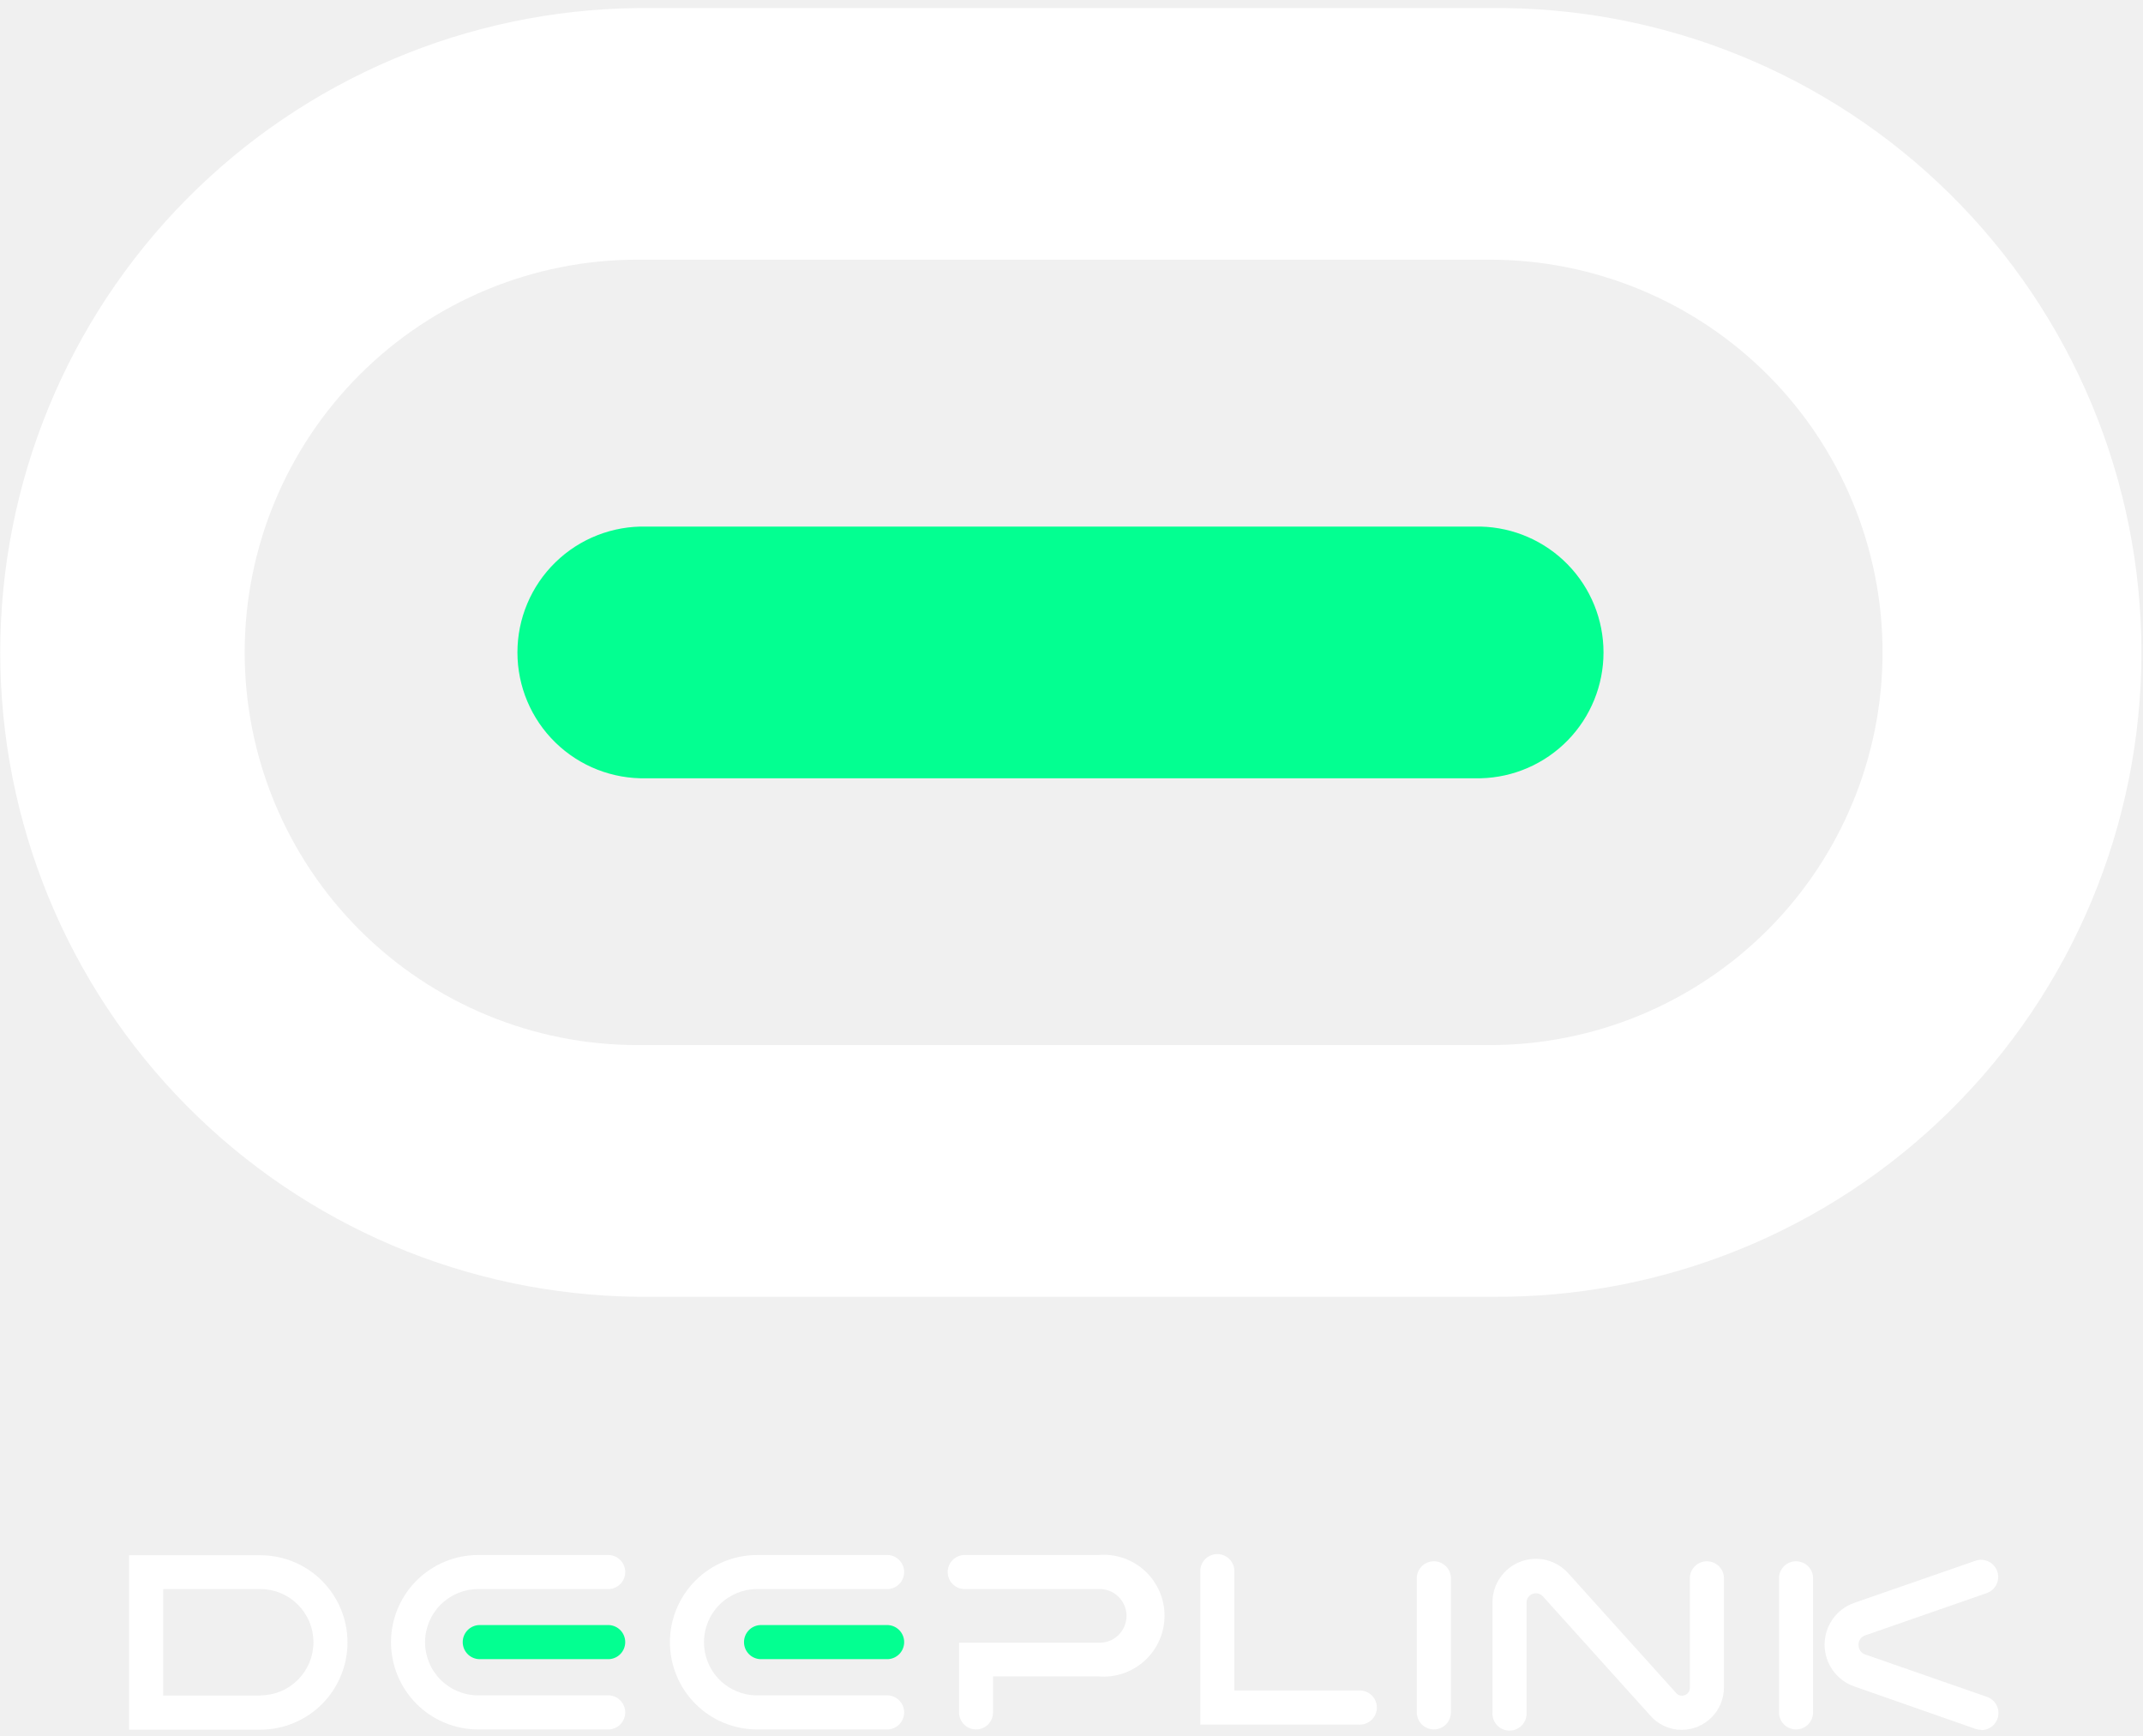
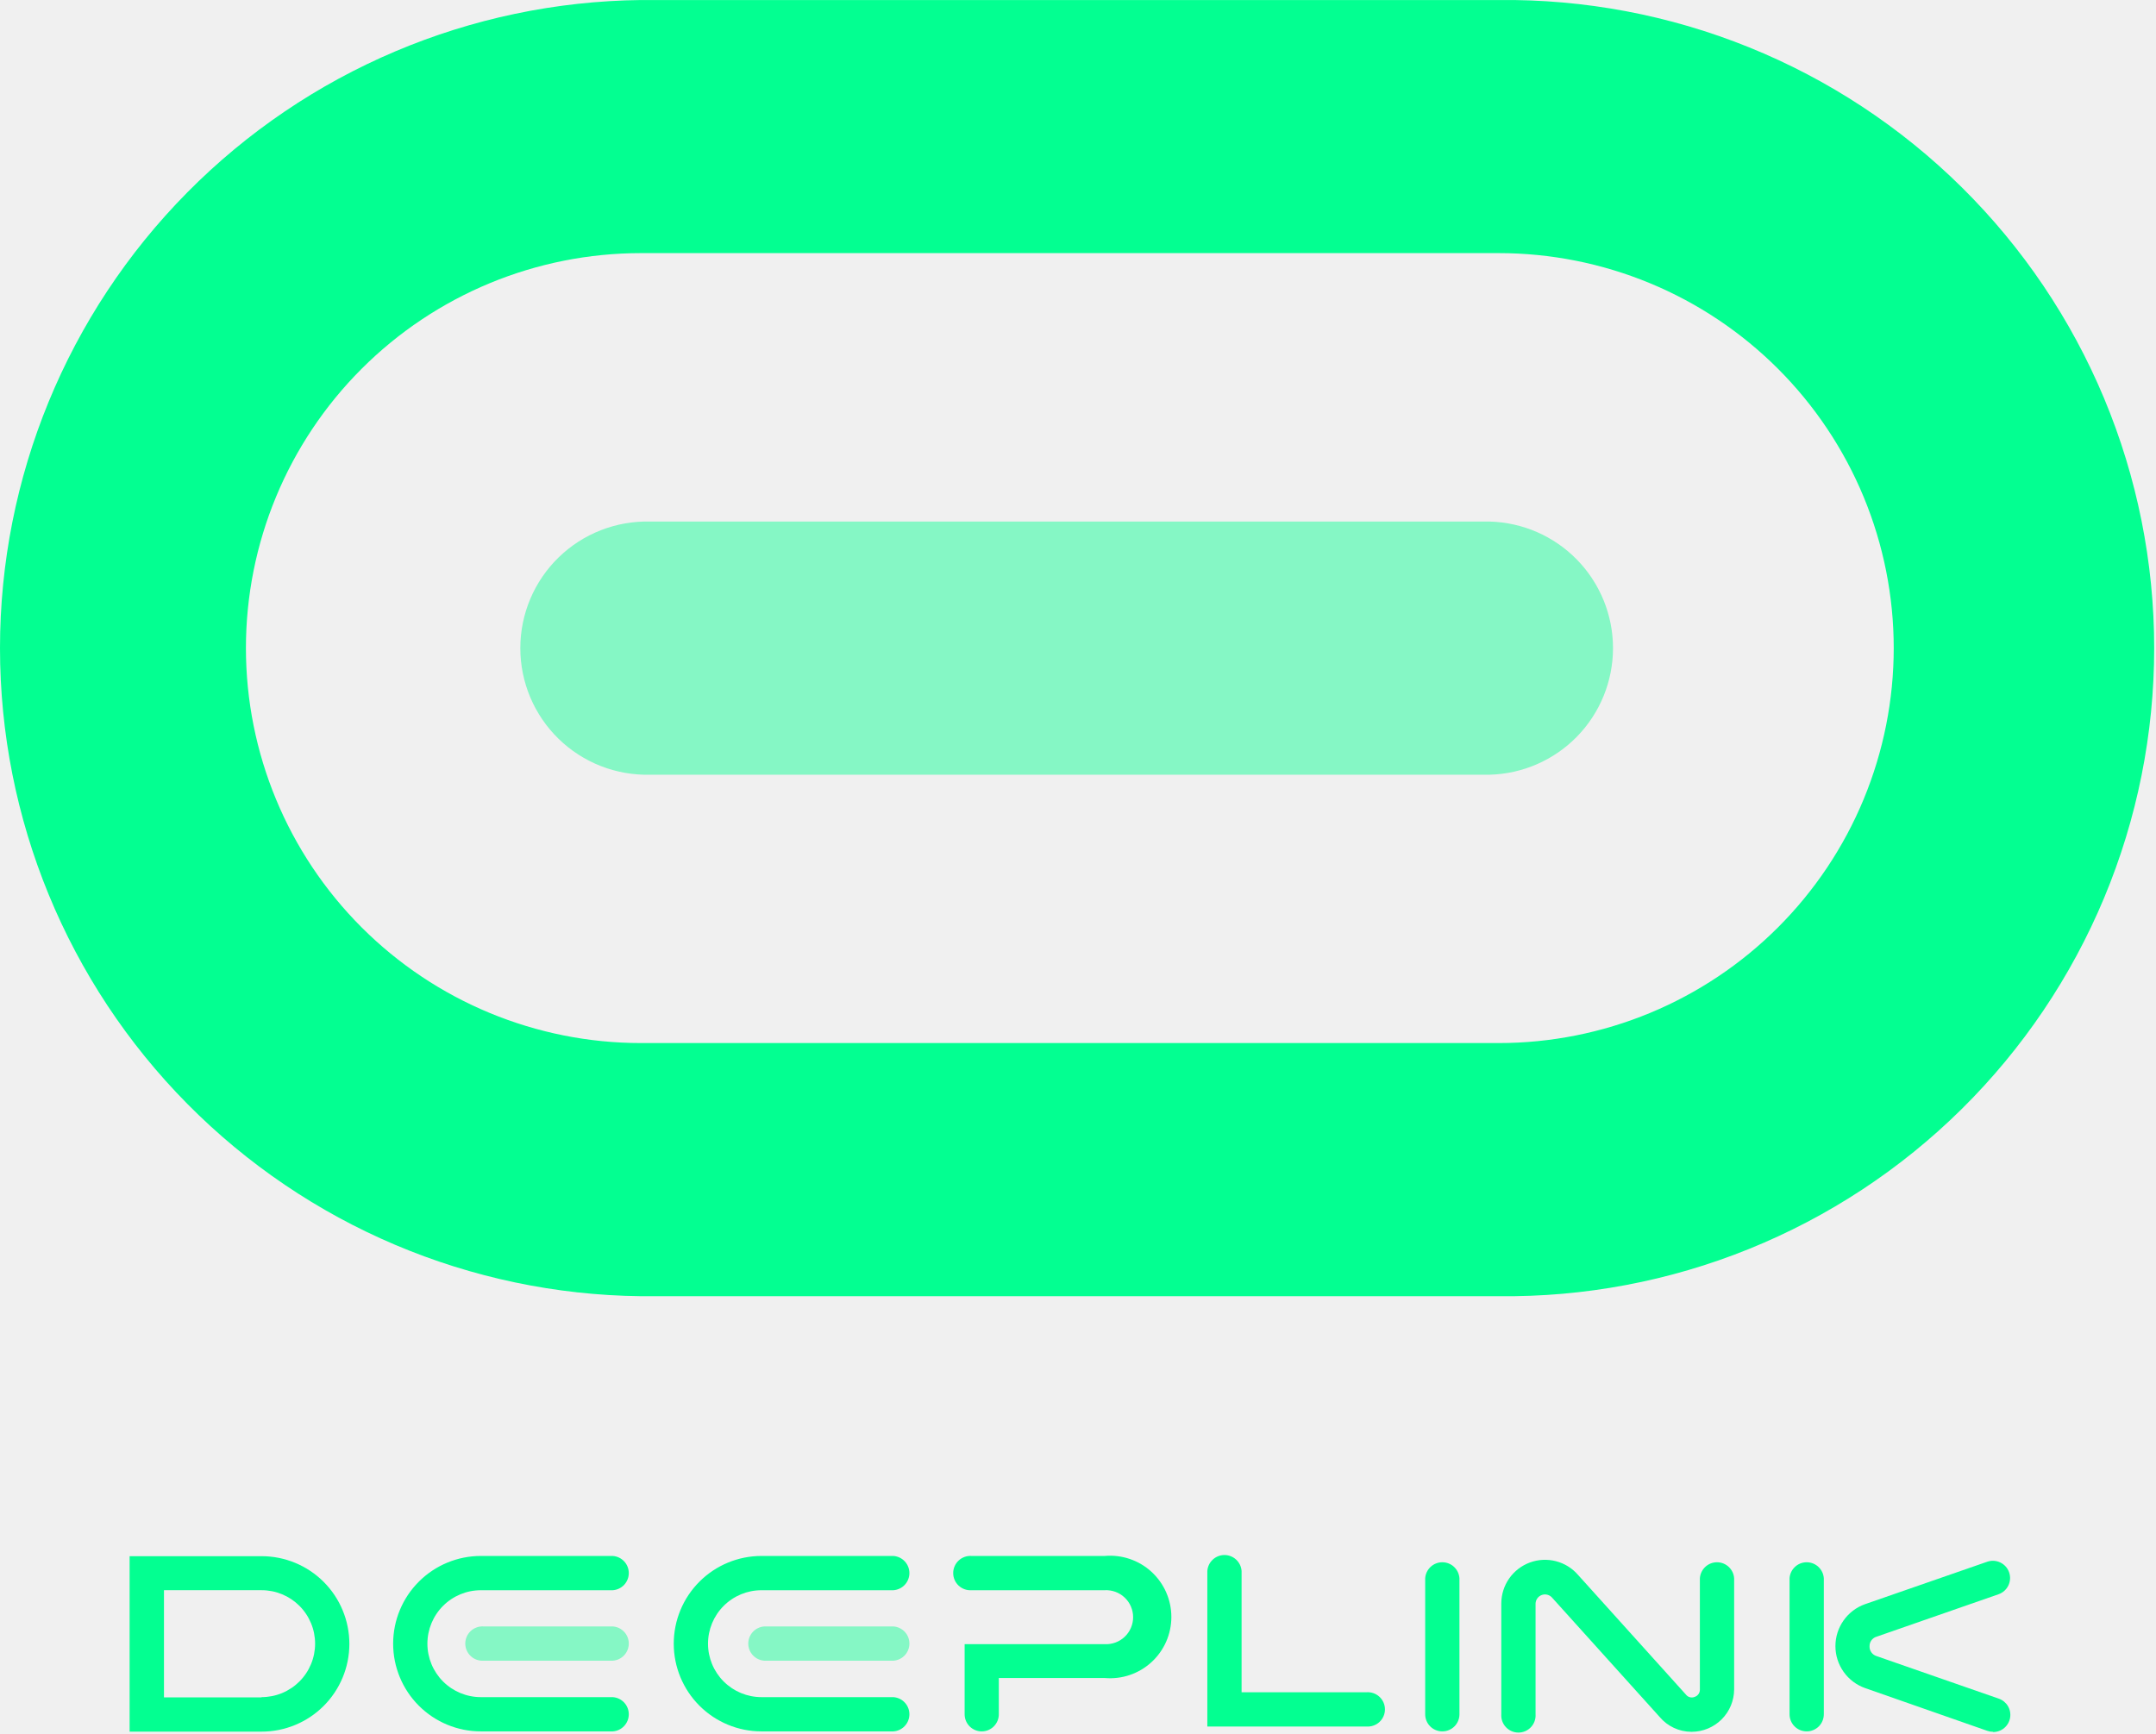
- <svg xmlns="http://www.w3.org/2000/svg" width="184" height="149" viewBox="0 0 184 149" fill="none">
-   <path d="M127.923 0.693H54.723C40.159 0.856 26.247 6.756 16.006 17.113C5.764 27.469 0.021 41.447 0.021 56.012C0.021 70.577 5.764 84.554 16.006 94.911C26.247 105.267 40.159 111.167 54.723 111.331H127.923C135.24 111.412 142.5 110.042 149.284 107.299C156.067 104.556 162.239 100.494 167.442 95.349C172.645 90.204 176.776 84.078 179.595 77.326C182.414 70.573 183.865 63.329 183.865 56.012C183.865 48.694 182.414 41.45 179.595 34.698C176.776 27.945 172.645 21.819 167.442 16.674C162.239 11.53 156.067 7.468 149.284 4.724C142.5 1.981 135.24 0.611 127.923 0.693V0.693ZM127.923 89.722H54.723C45.781 89.722 37.206 86.171 30.883 79.848C24.561 73.525 21.009 64.95 21.009 56.008C21.009 47.067 24.561 38.491 30.883 32.169C37.206 25.846 45.781 22.294 54.723 22.294H127.923C132.351 22.294 136.735 23.166 140.825 24.86C144.916 26.555 148.632 29.038 151.763 32.169C154.894 35.299 157.377 39.016 159.071 43.106C160.766 47.197 161.638 51.581 161.638 56.008C161.638 60.436 160.766 64.82 159.071 68.91C157.377 73.001 154.894 76.717 151.763 79.848C148.632 82.978 144.916 85.462 140.825 87.156C136.735 88.85 132.351 89.722 127.923 89.722Z" fill="white" />
-   <path d="M127.146 45.209H55.508C54.066 45.172 52.632 45.424 51.289 45.951C49.946 46.477 48.722 47.267 47.69 48.274C46.657 49.281 45.836 50.484 45.276 51.813C44.715 53.142 44.427 54.57 44.427 56.013C44.427 57.455 44.715 58.883 45.276 60.212C45.836 61.541 46.657 62.744 47.69 63.751C48.722 64.758 49.946 65.548 51.289 66.074C52.632 66.601 54.066 66.853 55.508 66.817H127.146C129.964 66.745 132.642 65.575 134.61 63.557C136.578 61.539 137.679 58.831 137.679 56.013C137.679 53.194 136.578 50.486 134.61 48.468C132.642 46.45 129.964 45.28 127.146 45.209V45.209Z" fill="#03FF91" />
-   <path d="M83.811 148.476C83.618 148.477 83.427 148.44 83.249 148.366C83.07 148.293 82.909 148.185 82.772 148.049C82.636 147.913 82.528 147.751 82.455 147.573C82.382 147.394 82.344 147.203 82.345 147.011V141.03H94.292C94.605 141.048 94.918 141.001 95.212 140.893C95.507 140.785 95.776 140.618 96.003 140.403C96.231 140.187 96.412 139.927 96.536 139.64C96.66 139.352 96.724 139.041 96.724 138.728C96.724 138.414 96.66 138.104 96.536 137.816C96.412 137.528 96.231 137.269 96.003 137.053C95.776 136.838 95.507 136.671 95.212 136.563C94.918 136.455 94.605 136.408 94.292 136.425H82.936C82.735 136.439 82.534 136.412 82.344 136.344C82.155 136.277 81.982 136.172 81.835 136.035C81.688 135.898 81.571 135.732 81.491 135.547C81.41 135.363 81.369 135.164 81.369 134.963C81.369 134.762 81.41 134.564 81.491 134.379C81.571 134.195 81.688 134.029 81.835 133.892C81.982 133.755 82.155 133.649 82.344 133.582C82.534 133.515 82.735 133.487 82.936 133.501H94.292C95.015 133.437 95.744 133.523 96.432 133.755C97.12 133.988 97.752 134.361 98.288 134.851C98.823 135.341 99.251 135.937 99.544 136.602C99.837 137.266 99.988 137.984 99.988 138.711C99.988 139.437 99.837 140.155 99.544 140.819C99.251 141.484 98.823 142.08 98.288 142.57C97.752 143.06 97.12 143.433 96.432 143.666C95.744 143.898 95.015 143.985 94.292 143.92H85.262V146.976C85.268 147.17 85.234 147.364 85.164 147.545C85.094 147.727 84.988 147.892 84.853 148.032C84.717 148.172 84.555 148.283 84.376 148.359C84.198 148.436 84.005 148.475 83.811 148.476Z" fill="white" />
-   <path d="M52.319 148.477H41.06C39.074 148.477 37.169 147.688 35.765 146.284C34.361 144.88 33.572 142.975 33.572 140.989C33.572 139.004 34.361 137.099 35.765 135.695C37.169 134.291 39.074 133.502 41.06 133.502H52.319C52.689 133.527 53.036 133.693 53.289 133.964C53.542 134.235 53.683 134.593 53.683 134.964C53.683 135.335 53.542 135.693 53.289 135.964C53.036 136.235 52.689 136.401 52.319 136.426H41.06C39.849 136.426 38.689 136.907 37.833 137.763C36.977 138.618 36.496 139.779 36.496 140.989C36.496 142.2 36.977 143.36 37.833 144.216C38.689 145.072 39.849 145.553 41.06 145.553H52.319C52.689 145.578 53.036 145.743 53.289 146.015C53.542 146.286 53.683 146.644 53.683 147.015C53.683 147.386 53.542 147.743 53.289 148.015C53.036 148.286 52.689 148.451 52.319 148.477V148.477Z" fill="white" />
-   <path d="M52.319 142.441H41.296C41.095 142.455 40.894 142.428 40.705 142.36C40.516 142.293 40.342 142.188 40.195 142.051C40.048 141.913 39.931 141.748 39.851 141.563C39.771 141.379 39.73 141.18 39.73 140.979C39.73 140.778 39.771 140.579 39.851 140.395C39.931 140.211 40.048 140.045 40.195 139.908C40.342 139.771 40.516 139.665 40.705 139.598C40.894 139.531 41.095 139.503 41.296 139.517H52.319C52.689 139.543 53.036 139.708 53.289 139.979C53.542 140.251 53.683 140.608 53.683 140.979C53.683 141.35 53.542 141.708 53.289 141.979C53.036 142.251 52.689 142.416 52.319 142.441V142.441Z" fill="#03FF91" />
-   <path d="M76.267 148.477H65.008C63.022 148.477 61.118 147.688 59.714 146.284C58.309 144.88 57.52 142.975 57.52 140.989C57.52 139.004 58.309 137.099 59.714 135.695C61.118 134.291 63.022 133.502 65.008 133.502H76.267C76.637 133.527 76.984 133.693 77.237 133.964C77.491 134.235 77.632 134.593 77.632 134.964C77.632 135.335 77.491 135.693 77.237 135.964C76.984 136.235 76.637 136.401 76.267 136.426H65.008C63.798 136.426 62.637 136.907 61.781 137.763C60.925 138.618 60.445 139.779 60.445 140.989C60.445 142.2 60.925 143.36 61.781 144.216C62.637 145.072 63.798 145.553 65.008 145.553H76.267C76.637 145.578 76.984 145.743 77.237 146.015C77.491 146.286 77.632 146.644 77.632 147.015C77.632 147.386 77.491 147.743 77.237 148.015C76.984 148.286 76.637 148.451 76.267 148.477V148.477Z" fill="white" />
-   <path d="M76.268 142.442H65.246C64.875 142.416 64.528 142.251 64.275 141.98C64.022 141.708 63.881 141.351 63.881 140.98C63.881 140.608 64.022 140.251 64.275 139.98C64.528 139.708 64.875 139.543 65.246 139.518H76.268C76.639 139.543 76.986 139.708 77.239 139.98C77.492 140.251 77.633 140.608 77.633 140.98C77.633 141.351 77.492 141.708 77.239 141.98C76.986 142.251 76.639 142.416 76.268 142.442V142.442Z" fill="#03FF91" />
-   <path d="M22.349 133.521H11.083V148.496H22.349C24.335 148.496 26.239 147.707 27.643 146.303C29.047 144.899 29.836 142.995 29.836 141.009C29.836 139.023 29.047 137.119 27.643 135.714C26.239 134.31 24.335 133.521 22.349 133.521V133.521ZM22.349 145.572H14.014V136.425H22.349C22.948 136.425 23.541 136.543 24.095 136.772C24.649 137.001 25.152 137.338 25.576 137.761C25.999 138.185 26.335 138.688 26.565 139.242C26.794 139.795 26.912 140.389 26.912 140.988C26.912 141.587 26.794 142.181 26.565 142.734C26.335 143.288 25.999 143.791 25.576 144.215C25.152 144.639 24.649 144.975 24.095 145.204C23.541 145.433 22.948 145.551 22.349 145.551V145.572Z" fill="white" />
-   <path d="M116.65 148.06H103.058V134.787C103.083 134.416 103.248 134.069 103.52 133.816C103.791 133.563 104.148 133.422 104.52 133.422C104.891 133.422 105.248 133.563 105.52 133.816C105.791 134.069 105.956 134.416 105.982 134.787V145.136H116.65C116.851 145.122 117.052 145.149 117.241 145.217C117.431 145.284 117.604 145.389 117.751 145.526C117.898 145.663 118.015 145.829 118.095 146.014C118.175 146.198 118.217 146.397 118.217 146.598C118.217 146.799 118.175 146.997 118.095 147.182C118.015 147.366 117.898 147.532 117.751 147.669C117.604 147.806 117.431 147.912 117.241 147.979C117.052 148.046 116.851 148.074 116.65 148.06V148.06Z" fill="white" />
-   <path d="M123.109 148.476C122.917 148.476 122.727 148.438 122.549 148.364C122.372 148.29 122.211 148.182 122.075 148.046C121.94 147.91 121.832 147.748 121.759 147.57C121.687 147.393 121.649 147.202 121.65 147.01V135.404C121.676 135.033 121.841 134.687 122.112 134.433C122.384 134.18 122.741 134.039 123.112 134.039C123.484 134.039 123.841 134.18 124.112 134.433C124.384 134.687 124.549 135.033 124.575 135.404V147.01C124.575 147.203 124.538 147.394 124.465 147.572C124.392 147.75 124.284 147.912 124.147 148.048C124.011 148.185 123.849 148.292 123.671 148.366C123.493 148.439 123.302 148.476 123.109 148.476V148.476Z" fill="white" />
-   <path d="M154.206 148.476C154.014 148.476 153.823 148.438 153.646 148.364C153.468 148.29 153.307 148.182 153.172 148.046C153.036 147.91 152.929 147.748 152.856 147.57C152.783 147.393 152.746 147.202 152.747 147.01V135.404C152.773 135.033 152.938 134.687 153.209 134.433C153.481 134.18 153.838 134.039 154.209 134.039C154.58 134.039 154.938 134.18 155.209 134.433C155.481 134.687 155.646 135.033 155.671 135.404V147.01C155.672 147.203 155.635 147.394 155.562 147.572C155.488 147.75 155.38 147.912 155.244 148.048C155.108 148.185 154.946 148.292 154.768 148.366C154.589 148.439 154.398 148.476 154.206 148.476V148.476Z" fill="white" />
-   <path d="M144.371 148.511C143.855 148.51 143.345 148.396 142.877 148.177C142.41 147.959 141.995 147.642 141.662 147.247L132.459 137.037C132.35 136.922 132.21 136.842 132.056 136.807C131.902 136.771 131.74 136.782 131.592 136.837C131.444 136.893 131.316 136.991 131.223 137.119C131.13 137.247 131.077 137.4 131.07 137.558V147.011C131.084 147.211 131.056 147.412 130.989 147.602C130.922 147.791 130.817 147.965 130.679 148.112C130.542 148.259 130.376 148.376 130.192 148.456C130.008 148.536 129.809 148.577 129.608 148.577C129.407 148.577 129.208 148.536 129.024 148.456C128.84 148.376 128.674 148.259 128.537 148.112C128.4 147.965 128.294 147.791 128.227 147.602C128.16 147.412 128.132 147.211 128.146 147.011V137.558C128.146 136.796 128.38 136.054 128.815 135.429C129.25 134.804 129.865 134.327 130.579 134.063C131.293 133.798 132.071 133.758 132.808 133.948C133.545 134.139 134.206 134.55 134.703 135.127L143.899 145.33C143.984 145.442 144.103 145.523 144.239 145.559C144.375 145.596 144.519 145.586 144.649 145.531C144.783 145.489 144.899 145.403 144.98 145.287C145.06 145.172 145.1 145.033 145.093 144.892V135.405C145.119 135.034 145.284 134.687 145.556 134.434C145.827 134.181 146.184 134.04 146.556 134.04C146.927 134.04 147.284 134.181 147.556 134.434C147.827 134.687 147.992 135.034 148.018 135.405V144.899C148.012 145.857 147.629 146.773 146.951 147.45C146.274 148.126 145.356 148.507 144.399 148.511H144.371Z" fill="white" />
-   <path d="M170.104 148.511C169.939 148.51 169.774 148.482 169.618 148.428L159.2 144.781C158.457 144.52 157.815 144.035 157.36 143.393C156.905 142.751 156.661 141.984 156.661 141.197C156.661 140.41 156.905 139.643 157.36 139.001C157.815 138.359 158.457 137.874 159.2 137.613L169.618 133.994C169.986 133.867 170.39 133.892 170.741 134.062C171.091 134.233 171.359 134.536 171.486 134.904C171.614 135.273 171.589 135.677 171.418 136.027C171.248 136.377 170.945 136.646 170.577 136.773L160.158 140.398C159.984 140.452 159.833 140.561 159.727 140.709C159.622 140.857 159.568 141.036 159.575 141.218C159.569 141.4 159.623 141.58 159.728 141.729C159.833 141.878 159.984 141.989 160.158 142.044L170.611 145.684C170.937 145.799 171.211 146.025 171.387 146.322C171.562 146.619 171.627 146.969 171.569 147.309C171.512 147.65 171.337 147.959 171.074 148.183C170.811 148.406 170.477 148.53 170.132 148.532L170.104 148.511Z" fill="white" />
+ <svg xmlns="http://www.w3.org/2000/svg" width="184" height="148" viewBox="0 0 184 148" fill="none">
+   <path d="M127.903 0.003H54.702C40.138 0.167 26.226 6.067 15.985 16.423C5.744 26.78 0 40.757 0 55.322C0 69.887 5.744 83.865 15.985 94.221C26.226 104.578 40.138 110.478 54.702 110.641H127.903C135.22 110.723 142.48 109.353 149.263 106.609C156.047 103.866 162.219 99.805 167.422 94.66C172.625 89.515 176.755 83.389 179.574 76.636C182.393 69.884 183.845 62.639 183.845 55.322C183.845 48.005 182.393 40.761 179.574 34.008C176.755 27.256 172.625 21.13 167.422 15.985C162.219 10.84 156.047 6.778 149.263 4.035C142.48 1.292 135.22 -0.079 127.903 0.003V0.003ZM127.903 89.033H54.702C45.761 89.033 37.185 85.481 30.863 79.158C24.54 72.836 20.988 64.26 20.988 55.319C20.988 46.377 24.54 37.802 30.863 31.479C37.185 25.157 45.761 21.605 54.702 21.605H127.903C132.33 21.605 136.714 22.477 140.805 24.171C144.895 25.865 148.612 28.349 151.742 31.479C154.873 34.61 157.356 38.327 159.051 42.417C160.745 46.507 161.617 50.891 161.617 55.319C161.617 59.746 160.745 64.13 159.051 68.221C157.356 72.311 154.873 76.028 151.742 79.158C148.612 82.289 144.895 84.772 140.805 86.467C136.714 88.161 132.33 89.033 127.903 89.033Z" fill="#03FF91" />
+   <path d="M127.125 44.519H55.488C54.046 44.483 52.611 44.735 51.269 45.261C49.926 45.788 48.702 46.578 47.669 47.585C46.636 48.592 45.816 49.795 45.255 51.124C44.695 52.453 44.406 53.881 44.406 55.323C44.406 56.765 44.695 58.193 45.255 59.522C45.816 60.851 46.636 62.054 47.669 63.061C48.702 64.068 49.926 64.858 51.269 65.385C52.611 65.911 54.046 66.164 55.488 66.127H127.125C129.943 66.056 132.622 64.886 134.59 62.868C136.557 60.849 137.659 58.142 137.659 55.323C137.659 52.504 136.557 49.797 134.59 47.779C132.622 45.76 129.943 44.591 127.125 44.519V44.519Z" fill="#03FF91" fill-opacity="0.45" />
+   <path d="M83.79 147.787C83.597 147.788 83.406 147.75 83.228 147.677C83.05 147.604 82.888 147.496 82.752 147.36C82.615 147.223 82.508 147.061 82.434 146.883C82.361 146.705 82.324 146.514 82.325 146.321V140.341H94.271C94.584 140.358 94.897 140.311 95.192 140.203C95.486 140.095 95.755 139.929 95.983 139.713C96.211 139.498 96.392 139.238 96.516 138.95C96.64 138.662 96.704 138.352 96.704 138.038C96.704 137.725 96.64 137.415 96.516 137.127C96.392 136.839 96.211 136.579 95.983 136.364C95.755 136.148 95.486 135.981 95.192 135.874C94.897 135.766 94.584 135.719 94.271 135.736H82.915C82.715 135.75 82.513 135.722 82.324 135.655C82.135 135.588 81.961 135.482 81.814 135.345C81.667 135.208 81.55 135.042 81.47 134.858C81.39 134.674 81.349 134.475 81.349 134.274C81.349 134.073 81.39 133.874 81.47 133.69C81.55 133.506 81.667 133.34 81.814 133.203C81.961 133.065 82.135 132.96 82.324 132.893C82.513 132.826 82.715 132.798 82.915 132.812H94.271C94.994 132.747 95.723 132.834 96.411 133.066C97.099 133.298 97.731 133.671 98.267 134.161C98.803 134.652 99.231 135.248 99.524 135.912C99.816 136.577 99.968 137.295 99.968 138.021C99.968 138.747 99.816 139.465 99.524 140.13C99.231 140.794 98.803 141.391 98.267 141.881C97.731 142.371 97.099 142.744 96.411 142.976C95.723 143.209 94.994 143.295 94.271 143.23H85.242V146.286C85.247 146.481 85.214 146.674 85.144 146.856C85.073 147.037 84.967 147.203 84.832 147.342C84.697 147.482 84.535 147.594 84.356 147.67C84.177 147.746 83.985 147.786 83.79 147.787Z" fill="#03FF91" />
+   <path d="M52.298 147.787H41.039C39.053 147.787 37.149 146.999 35.745 145.594C34.341 144.19 33.552 142.286 33.552 140.3C33.552 138.314 34.341 136.41 35.745 135.006C37.149 133.601 39.053 132.812 41.039 132.812H52.298C52.669 132.838 53.015 133.003 53.269 133.275C53.522 133.546 53.663 133.903 53.663 134.275C53.663 134.646 53.522 135.003 53.269 135.275C53.015 135.546 52.669 135.711 52.298 135.737H41.039C39.829 135.737 38.668 136.217 37.812 137.073C36.957 137.929 36.476 139.09 36.476 140.3C36.476 141.51 36.957 142.671 37.812 143.527C38.668 144.382 39.829 144.863 41.039 144.863H52.298C52.669 144.889 53.015 145.054 53.269 145.325C53.522 145.597 53.663 145.954 53.663 146.325C53.663 146.697 53.522 147.054 53.269 147.325C53.015 147.597 52.669 147.762 52.298 147.787V147.787Z" fill="#03FF91" />
+   <path d="M52.298 141.752H41.275C41.075 141.766 40.874 141.738 40.684 141.671C40.495 141.604 40.321 141.498 40.175 141.361C40.028 141.224 39.91 141.058 39.83 140.874C39.75 140.69 39.709 140.491 39.709 140.29C39.709 140.089 39.75 139.89 39.83 139.706C39.91 139.521 40.028 139.356 40.175 139.218C40.321 139.081 40.495 138.976 40.684 138.909C40.874 138.841 41.075 138.814 41.275 138.828H52.298C52.669 138.853 53.015 139.018 53.269 139.29C53.522 139.561 53.663 139.919 53.663 140.29C53.663 140.661 53.522 141.018 53.269 141.29C53.015 141.561 52.669 141.726 52.298 141.752V141.752Z" fill="#03FF91" fill-opacity="0.45" />
+   <path d="M76.246 147.787H64.987C63.002 147.787 61.097 146.999 59.693 145.594C58.289 144.19 57.5 142.286 57.5 140.3C57.5 138.314 58.289 136.41 59.693 135.006C61.097 133.601 63.002 132.812 64.987 132.812H76.246C76.617 132.838 76.964 133.003 77.217 133.275C77.47 133.546 77.611 133.903 77.611 134.275C77.611 134.646 77.47 135.003 77.217 135.275C76.964 135.546 76.617 135.711 76.246 135.737H64.987C63.777 135.737 62.617 136.217 61.761 137.073C60.905 137.929 60.424 139.09 60.424 140.3C60.424 141.51 60.905 142.671 61.761 143.527C62.617 144.382 63.777 144.863 64.987 144.863H76.246C76.617 144.889 76.964 145.054 77.217 145.325C77.47 145.597 77.611 145.954 77.611 146.325C77.611 146.697 77.47 147.054 77.217 147.325C76.964 147.597 76.617 147.762 76.246 147.787V147.787Z" fill="#03FF91" />
+   <path d="M76.248 141.752H65.225C64.855 141.727 64.508 141.562 64.254 141.29C64.001 141.019 63.86 140.661 63.86 140.29C63.86 139.919 64.001 139.562 64.254 139.29C64.508 139.019 64.855 138.854 65.225 138.828H76.248C76.618 138.854 76.965 139.019 77.218 139.29C77.472 139.562 77.612 139.919 77.612 140.29C77.612 140.661 77.472 141.019 77.218 141.29C76.965 141.562 76.618 141.727 76.248 141.752V141.752Z" fill="#03FF91" fill-opacity="0.45" />
+   <path d="M22.328 132.832H11.062V147.807H22.328C24.314 147.807 26.219 147.018 27.623 145.614C29.027 144.21 29.816 142.305 29.816 140.319C29.816 138.334 29.027 136.429 27.623 135.025C26.219 133.621 24.314 132.832 22.328 132.832V132.832ZM22.328 144.883H13.994V135.735H22.328C22.928 135.735 23.521 135.853 24.075 136.083C24.628 136.312 25.131 136.648 25.555 137.072C25.979 137.496 26.315 137.999 26.544 138.552C26.774 139.106 26.892 139.699 26.892 140.299C26.892 140.898 26.774 141.491 26.544 142.045C26.315 142.599 25.979 143.102 25.555 143.525C25.131 143.949 24.628 144.285 24.075 144.515C23.521 144.744 22.928 144.862 22.328 144.862V144.883Z" fill="#03FF91" />
+   <path d="M116.63 147.37H103.037V134.097C103.063 133.727 103.228 133.38 103.499 133.127C103.771 132.873 104.128 132.732 104.499 132.732C104.87 132.732 105.228 132.873 105.499 133.127C105.771 133.38 105.936 133.727 105.961 134.097V144.446H116.63C116.83 144.432 117.031 144.46 117.221 144.527C117.41 144.594 117.584 144.7 117.731 144.837C117.878 144.974 117.995 145.14 118.075 145.324C118.155 145.508 118.196 145.707 118.196 145.908C118.196 146.109 118.155 146.308 118.075 146.492C117.995 146.677 117.878 146.842 117.731 146.98C117.584 147.117 117.41 147.222 117.221 147.289C117.031 147.357 116.83 147.384 116.63 147.37V147.37Z" fill="#03FF91" />
+   <path d="M123.088 147.786C122.896 147.786 122.706 147.748 122.529 147.674C122.351 147.601 122.19 147.493 122.055 147.356C121.919 147.22 121.812 147.059 121.739 146.881C121.666 146.703 121.629 146.513 121.63 146.321V134.714C121.655 134.344 121.821 133.997 122.092 133.744C122.363 133.49 122.721 133.35 123.092 133.35C123.463 133.35 123.821 133.49 124.092 133.744C124.363 133.997 124.528 134.344 124.554 134.714V146.321C124.555 146.513 124.518 146.704 124.444 146.882C124.371 147.061 124.263 147.223 124.127 147.359C123.991 147.495 123.829 147.603 123.65 147.676C123.472 147.75 123.281 147.787 123.088 147.786V147.786Z" fill="#03FF91" />
+   <path d="M154.185 147.786C153.993 147.786 153.803 147.748 153.625 147.674C153.448 147.601 153.287 147.493 153.151 147.356C153.016 147.22 152.909 147.059 152.836 146.881C152.763 146.703 152.726 146.513 152.727 146.321V134.714C152.752 134.344 152.917 133.997 153.189 133.744C153.46 133.49 153.817 133.35 154.189 133.35C154.56 133.35 154.917 133.49 155.189 133.744C155.46 133.997 155.625 134.344 155.651 134.714V146.321C155.652 146.513 155.614 146.704 155.541 146.882C155.468 147.061 155.36 147.223 155.224 147.359C155.087 147.495 154.925 147.603 154.747 147.676C154.569 147.75 154.378 147.787 154.185 147.786V147.786Z" fill="#03FF91" />
+   <path d="M144.351 147.822C143.834 147.82 143.325 147.706 142.857 147.488C142.389 147.27 141.975 146.952 141.642 146.557L132.439 136.347C132.33 136.233 132.189 136.153 132.035 136.117C131.881 136.082 131.72 136.092 131.572 136.148C131.424 136.203 131.295 136.301 131.202 136.429C131.109 136.558 131.056 136.71 131.05 136.868V146.321C131.063 146.522 131.036 146.723 130.969 146.912C130.902 147.102 130.796 147.275 130.659 147.422C130.522 147.569 130.356 147.686 130.172 147.766C129.987 147.846 129.789 147.888 129.588 147.888C129.387 147.888 129.188 147.846 129.004 147.766C128.819 147.686 128.653 147.569 128.516 147.422C128.379 147.275 128.274 147.102 128.206 146.912C128.139 146.723 128.112 146.522 128.126 146.321V136.868C128.126 136.107 128.359 135.364 128.794 134.739C129.229 134.115 129.845 133.638 130.559 133.373C131.273 133.109 132.05 133.069 132.787 133.259C133.524 133.449 134.186 133.86 134.682 134.437L143.878 144.64C143.963 144.753 144.083 144.834 144.219 144.87C144.355 144.906 144.499 144.897 144.628 144.842C144.763 144.799 144.879 144.713 144.959 144.598C145.04 144.482 145.08 144.343 145.073 144.203V134.715C145.099 134.345 145.264 133.998 145.535 133.745C145.806 133.491 146.164 133.35 146.535 133.35C146.906 133.35 147.264 133.491 147.535 133.745C147.806 133.998 147.972 134.345 147.997 134.715V144.21C147.992 145.167 147.608 146.084 146.931 146.76C146.253 147.436 145.336 147.818 144.378 147.822H144.351Z" fill="#03FF91" />
+   <path d="M170.084 147.821C169.918 147.821 169.754 147.793 169.598 147.738L159.179 144.092C158.437 143.831 157.794 143.346 157.34 142.704C156.885 142.062 156.641 141.294 156.641 140.508C156.641 139.721 156.885 138.954 157.34 138.312C157.794 137.67 158.437 137.185 159.179 136.924L169.598 133.305C169.966 133.178 170.37 133.202 170.72 133.373C171.071 133.544 171.339 133.846 171.466 134.215C171.593 134.583 171.569 134.987 171.398 135.337C171.227 135.688 170.924 135.956 170.556 136.083L160.138 139.709C159.964 139.762 159.812 139.871 159.707 140.02C159.601 140.168 159.548 140.347 159.554 140.528C159.548 140.711 159.602 140.89 159.708 141.039C159.813 141.188 159.964 141.299 160.138 141.355L170.591 144.995C170.916 145.109 171.191 145.335 171.366 145.633C171.541 145.93 171.606 146.28 171.549 146.62C171.492 146.96 171.316 147.27 171.053 147.493C170.79 147.717 170.457 147.84 170.112 147.842L170.084 147.821Z" fill="#03FF91" />
</svg>
